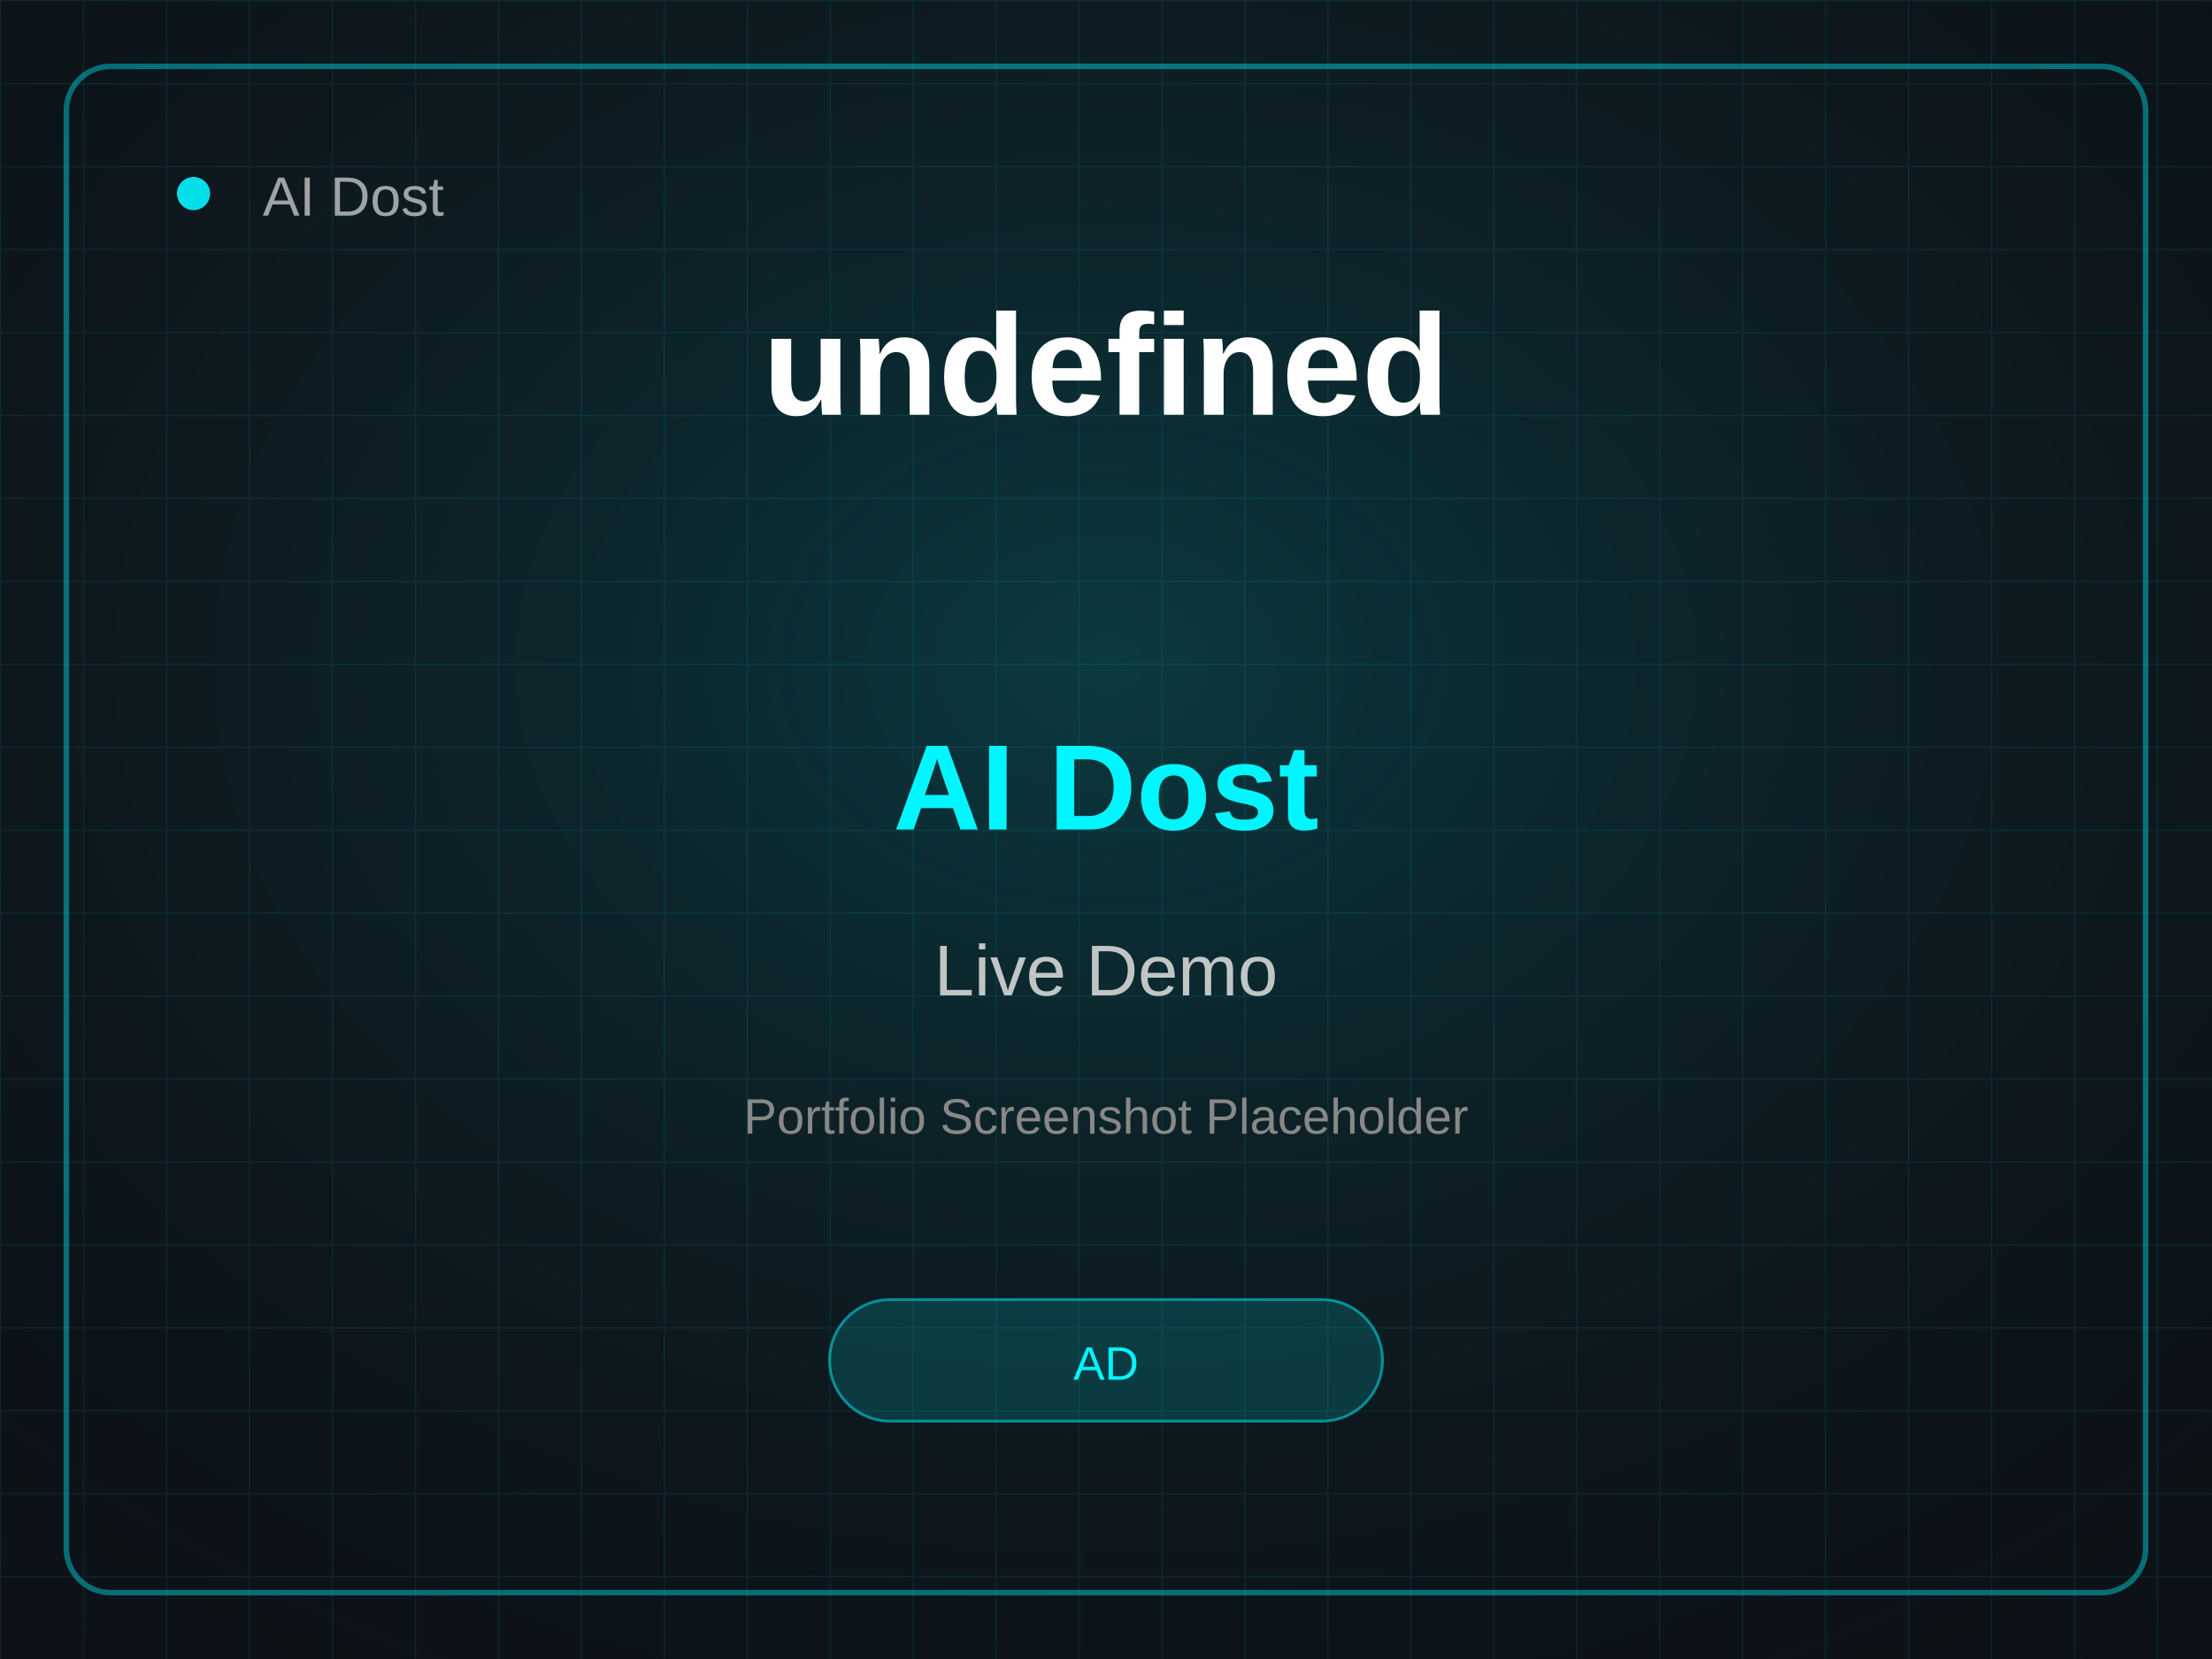
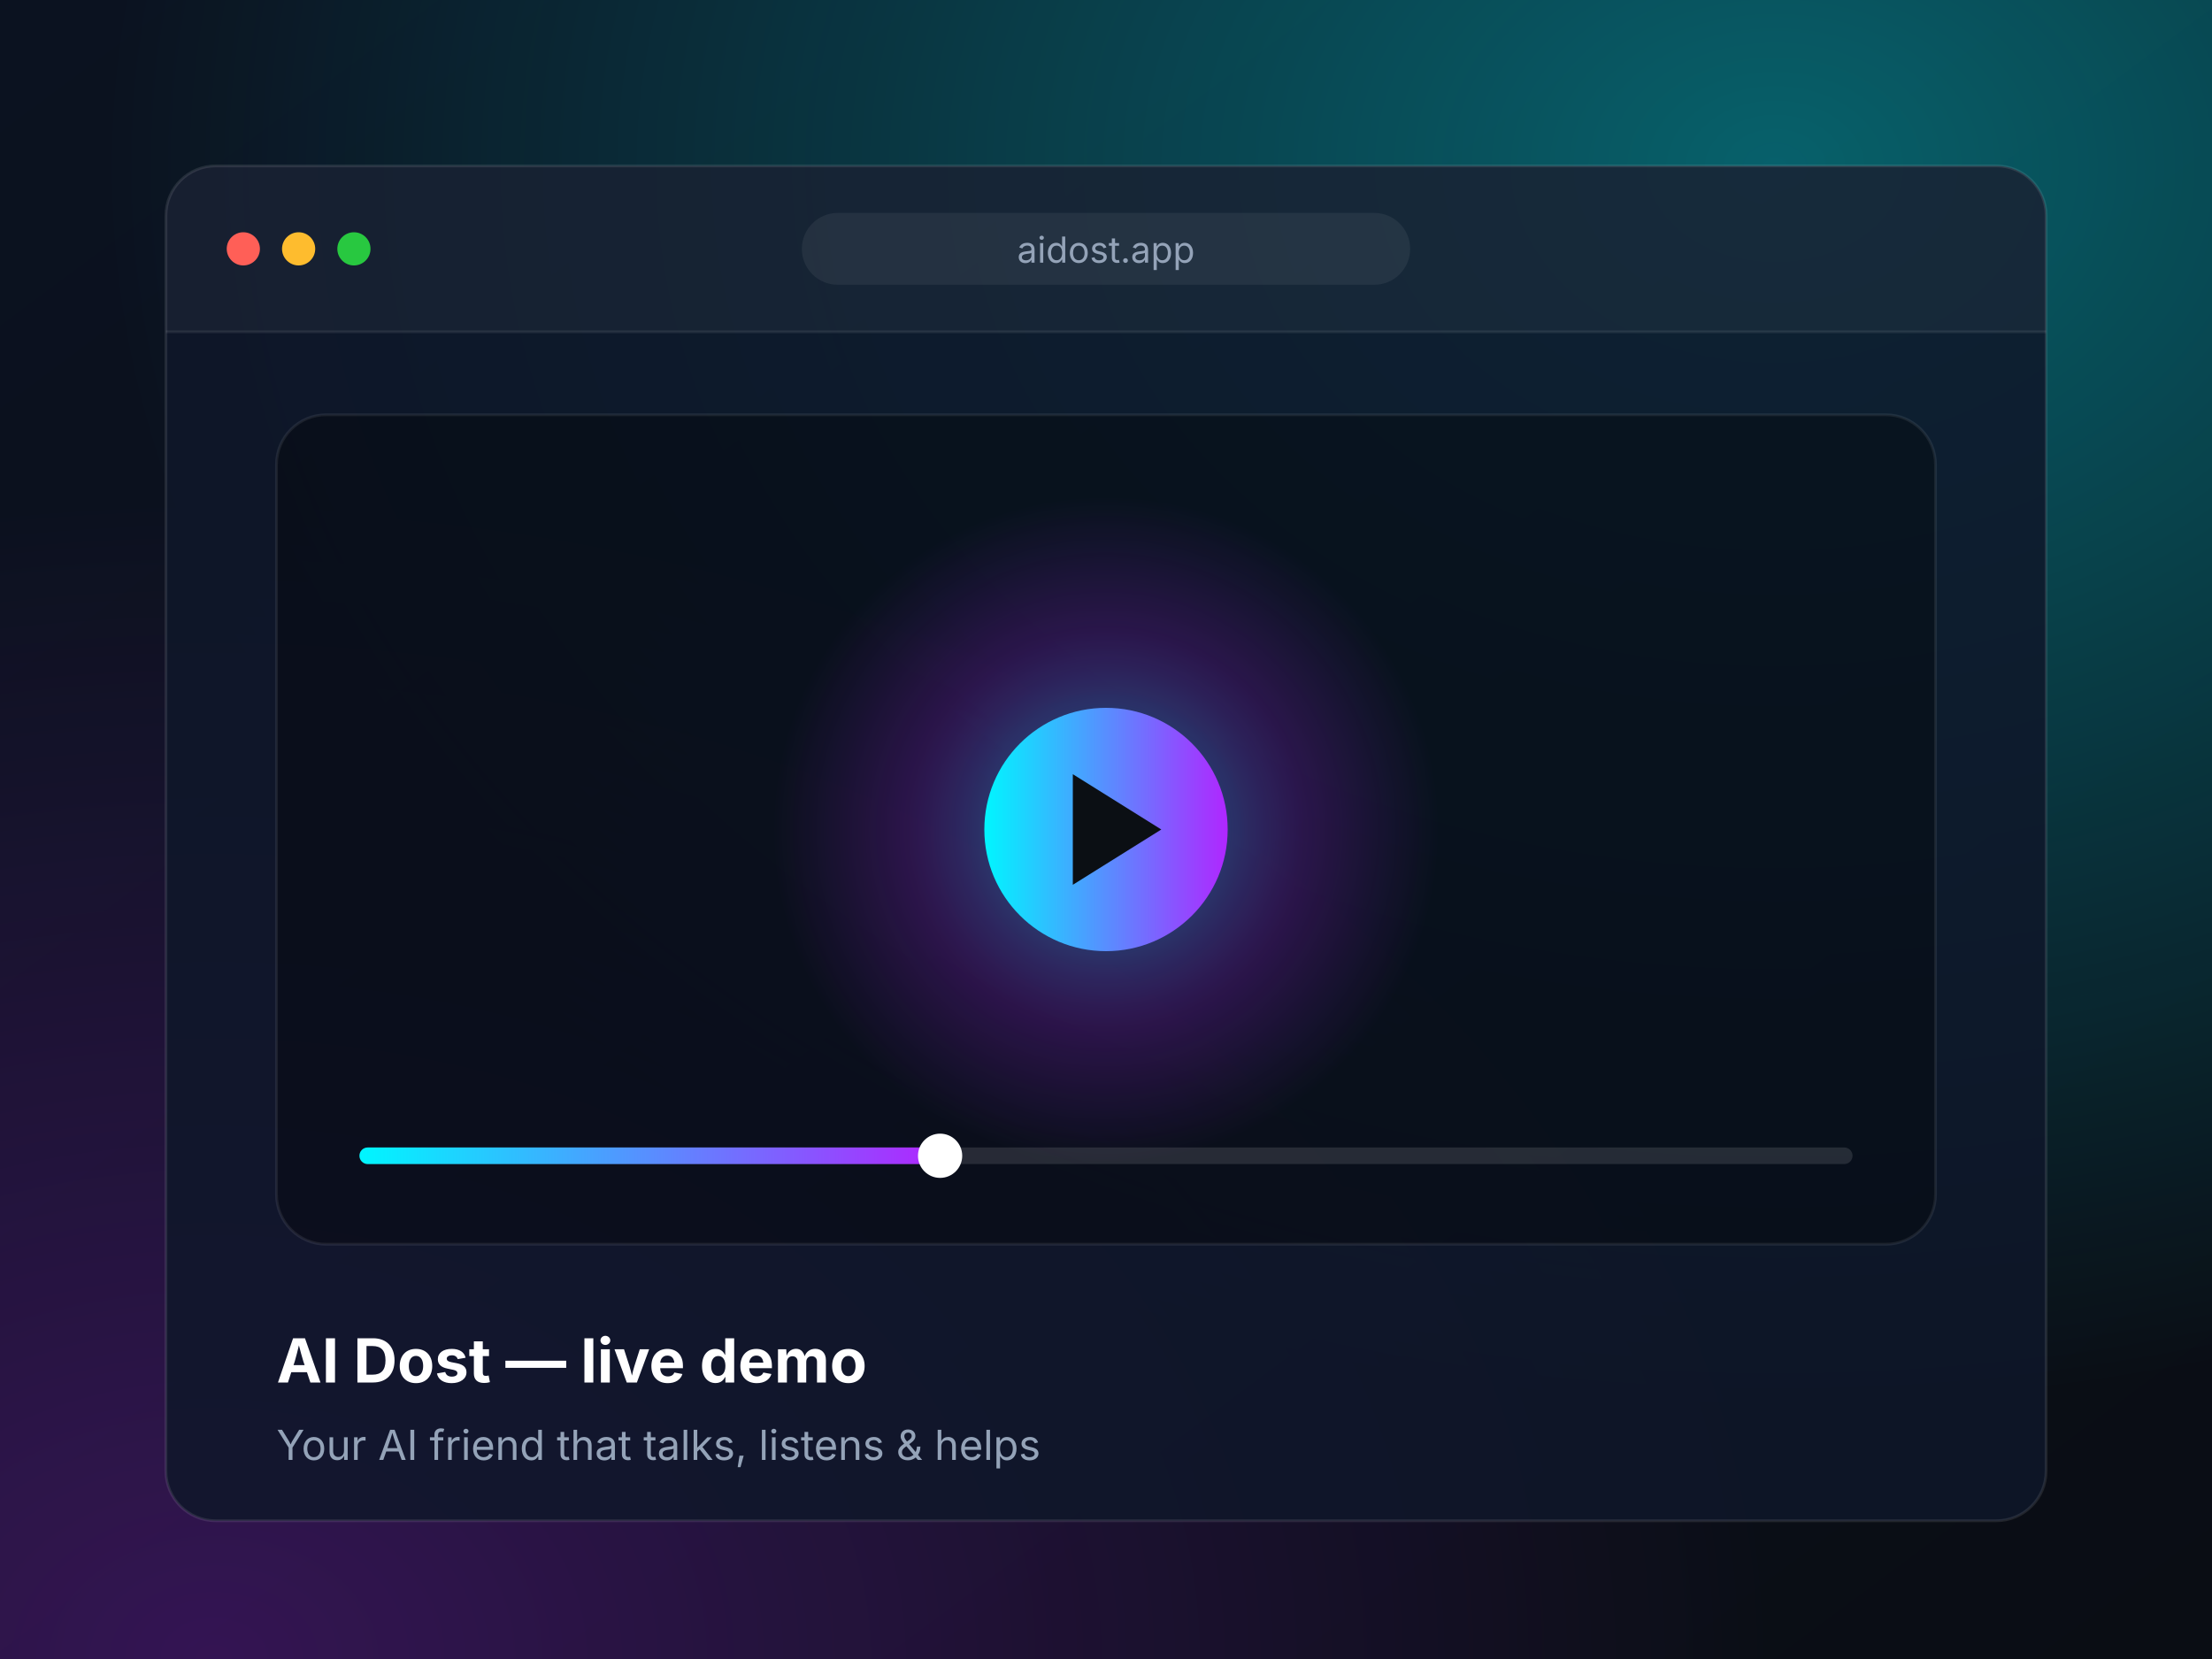
<svg xmlns="http://www.w3.org/2000/svg" width="800" height="600" viewBox="0 0 800 600">
  <defs>
-     <radialGradient id="g" cx="50%" cy="40%" r="80%">
-       <stop offset="0%" stop-color="#00f6ff" stop-opacity="0.18" />
-       <stop offset="100%" stop-color="#0d1117" stop-opacity="0" />
+     <linearGradient id="bg" x1="0" y1="0" x2="1" y2="1">
+       <stop offset="0%" stop-color="#0b1220" />
+       <stop offset="100%" stop-color="#0a0d14" />
+     </linearGradient>
+     <radialGradient id="glow" cx="80%" cy="10%" r="75%">
+       <stop offset="0%" stop-color="#00f6ff" stop-opacity="0.35" />
+       <stop offset="100%" stop-color="#00f6ff" stop-opacity="0" />
    </radialGradient>
-     <pattern id="grid" width="30" height="30" patternUnits="userSpaceOnUse">
-       <path d="M30 0H0V30" fill="none" stroke="#00f6ff" stroke-opacity="0.08" />
-     </pattern>
+     <radialGradient id="glow2" cx="10%" cy="100%" r="70%">
+       <stop offset="0%" stop-color="#b026ff" stop-opacity="0.25" />
+       <stop offset="100%" stop-color="#b026ff" stop-opacity="0" />
+     </radialGradient>
+     <radialGradient id="orb" cx="50%" cy="50%" r="50%">
+       <stop offset="0%" stop-color="#00f6ff" stop-opacity="0.55" />
+       <stop offset="60%" stop-color="#b026ff" stop-opacity="0.2" />
+       <stop offset="100%" stop-color="#b026ff" stop-opacity="0" />
+     </radialGradient>
+     <linearGradient id="btn" x1="0" y1="0" x2="1" y2="0">
+       <stop offset="0%" stop-color="#00f6ff" />
+       <stop offset="100%" stop-color="#b026ff" />
+     </linearGradient>
  </defs>
-   <rect width="800" height="600" fill="#0d1117" />
-   <rect width="800" height="600" fill="url(#grid)" />
-   <rect width="800" height="600" fill="url(#g)" />
-   <rect x="24" y="24" width="752" height="552" fill="none" stroke="#00f6ff" stroke-opacity="0.4" stroke-width="2" rx="16" />
-   <circle cx="70" cy="70" r="6" fill="#00f6ff" fill-opacity="0.9" />
-   <text x="95" y="78" font-family="Arial" font-size="20" fill="#ffffff" fill-opacity="0.6">AI Dost</text>
-   <text x="400" y="150" text-anchor="middle" font-family="Arial" font-size="52" font-weight="bold" fill="#ffffff">undefined</text>
-   <text x="400" y="300" text-anchor="middle" font-family="Arial" font-size="44" font-weight="bold" fill="#00f6ff">AI Dost</text>
-   <text x="400" y="360" text-anchor="middle" font-family="Arial" font-size="26" fill="#e0e0e0" fill-opacity="0.85">Live Demo</text>
-   <text x="400" y="410" text-anchor="middle" font-family="Arial" font-size="18" fill="#888888">Portfolio Screenshot Placeholder</text>
-   <rect x="300" y="470" width="200" height="44" rx="22" fill="#00f6ff" fill-opacity="0.15" stroke="#00f6ff" stroke-opacity="0.5" />
-   <text x="400" y="499" text-anchor="middle" font-family="Arial" font-size="17" fill="#00f6ff">AD</text>
+   <rect width="800" height="600" fill="url(#bg)" />
+   <rect width="800" height="600" fill="url(#glow)" />
+   <rect width="800" height="600" fill="url(#glow2)" />
+   <rect x="60" y="60" width="680" height="490" rx="18" fill="#0f172a" fill-opacity="0.85" stroke="#ffffff" stroke-opacity="0.1" />
+   <path d="M60 78a18 18 0 0 1 18-18h644a18 18 0 0 1 18 18v42H60z" fill="#ffffff" fill-opacity="0.04" />
+   <circle cx="88" cy="90" r="6" fill="#ff5f57" />
+   <circle cx="108" cy="90" r="6" fill="#febc2e" />
+   <circle cx="128" cy="90" r="6" fill="#28c840" />
+   <rect x="290" y="77" width="220" height="26" rx="13" fill="#ffffff" fill-opacity="0.06" />
+   <text x="400" y="95" text-anchor="middle" font-family="Inter, 'Segoe UI', Arial, sans-serif" font-size="13" fill="#94a3b8">aidost.app</text>
+   <line x1="60" y1="120" x2="740" y2="120" stroke="#ffffff" stroke-opacity="0.08" />
+   <rect x="100" y="150" width="600" height="300" rx="18" fill="#000000" fill-opacity="0.35" stroke="#ffffff" stroke-opacity="0.08" />
+   <circle cx="400" cy="300" r="120" fill="url(#orb)" />
+   <circle cx="400" cy="300" r="44" fill="url(#btn)" />
+   <path d="M388 280v40l32-20z" fill="#0b0f14" />
+   <rect x="130" y="415" width="540" height="6" rx="3" fill="#ffffff" fill-opacity="0.12" />
+   <rect x="130" y="415" width="210" height="6" rx="3" fill="url(#btn)" />
+   <circle cx="340" cy="418" r="8" fill="#ffffff" />
+   <text x="100" y="500" font-family="Inter, 'Segoe UI', Arial, sans-serif" font-size="22" font-weight="700" fill="#ffffff">AI Dost — live demo</text>
+   <text x="100" y="528" font-family="Inter, 'Segoe UI', Arial, sans-serif" font-size="15" fill="#94a3b8">Your AI friend that talks, listens &amp; helps</text>
</svg>
